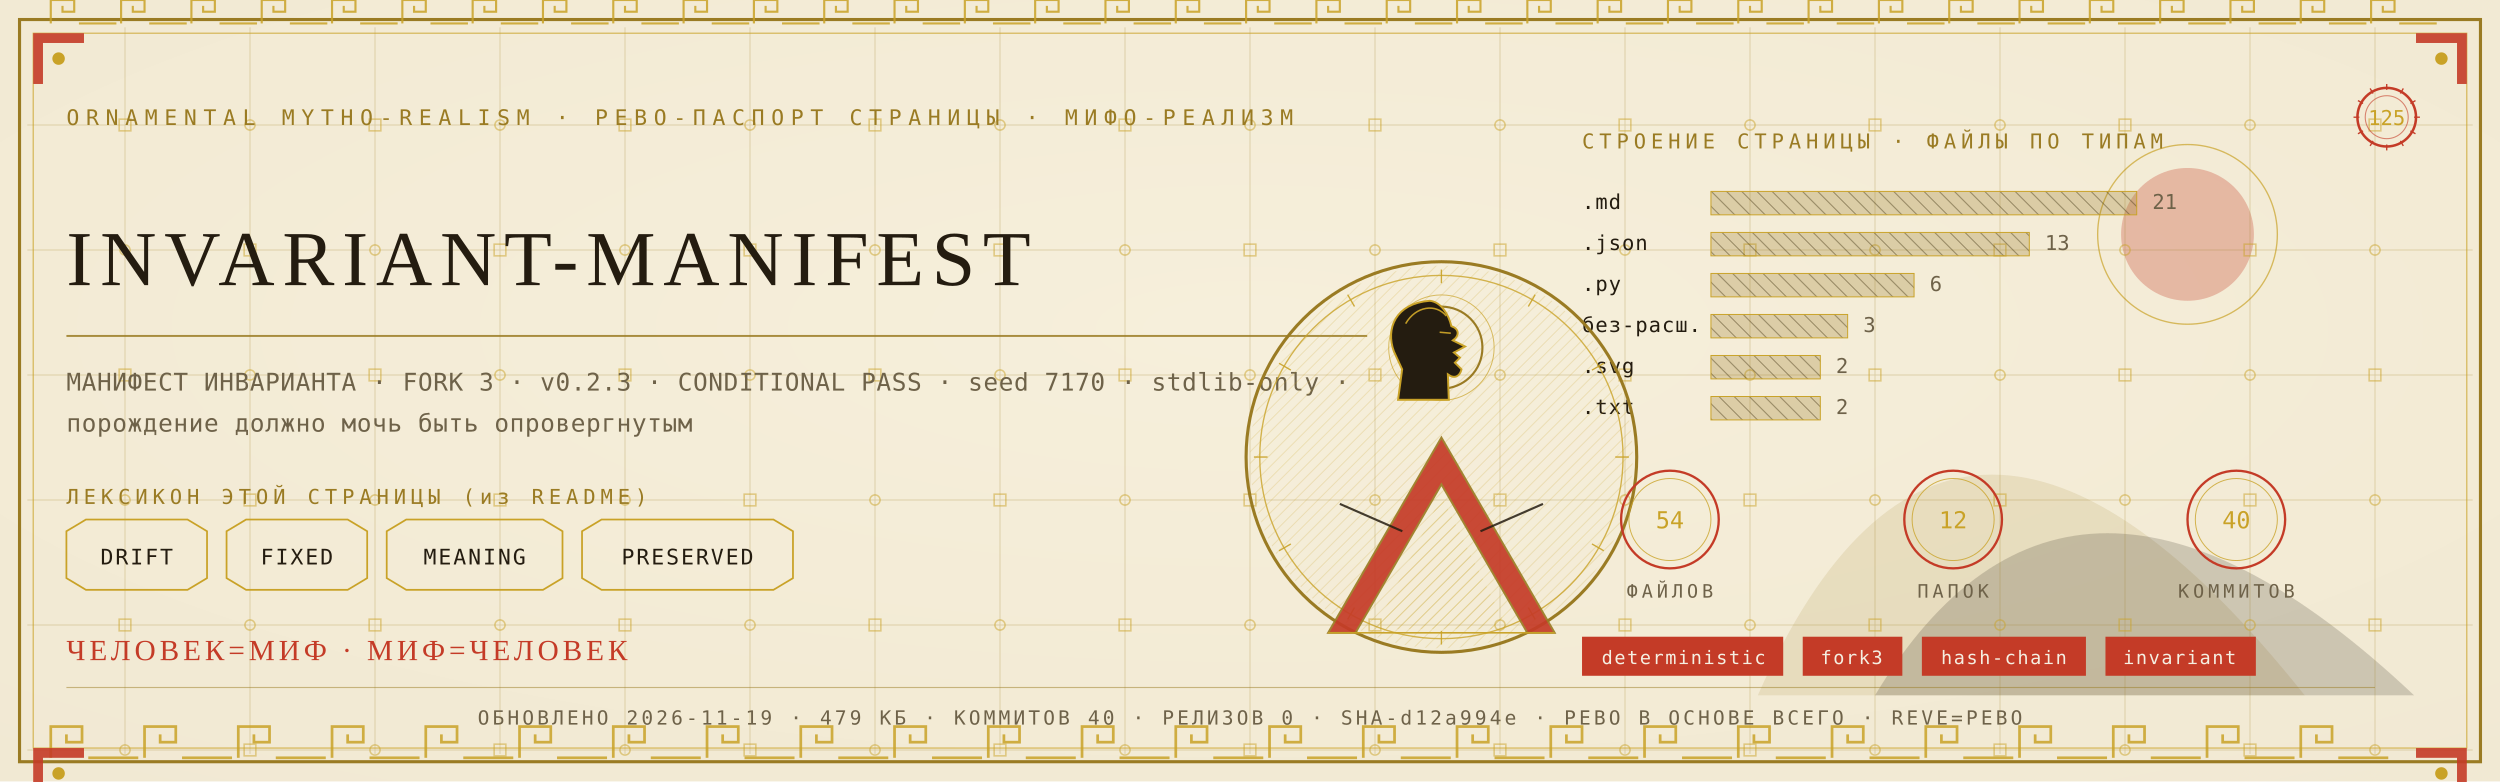
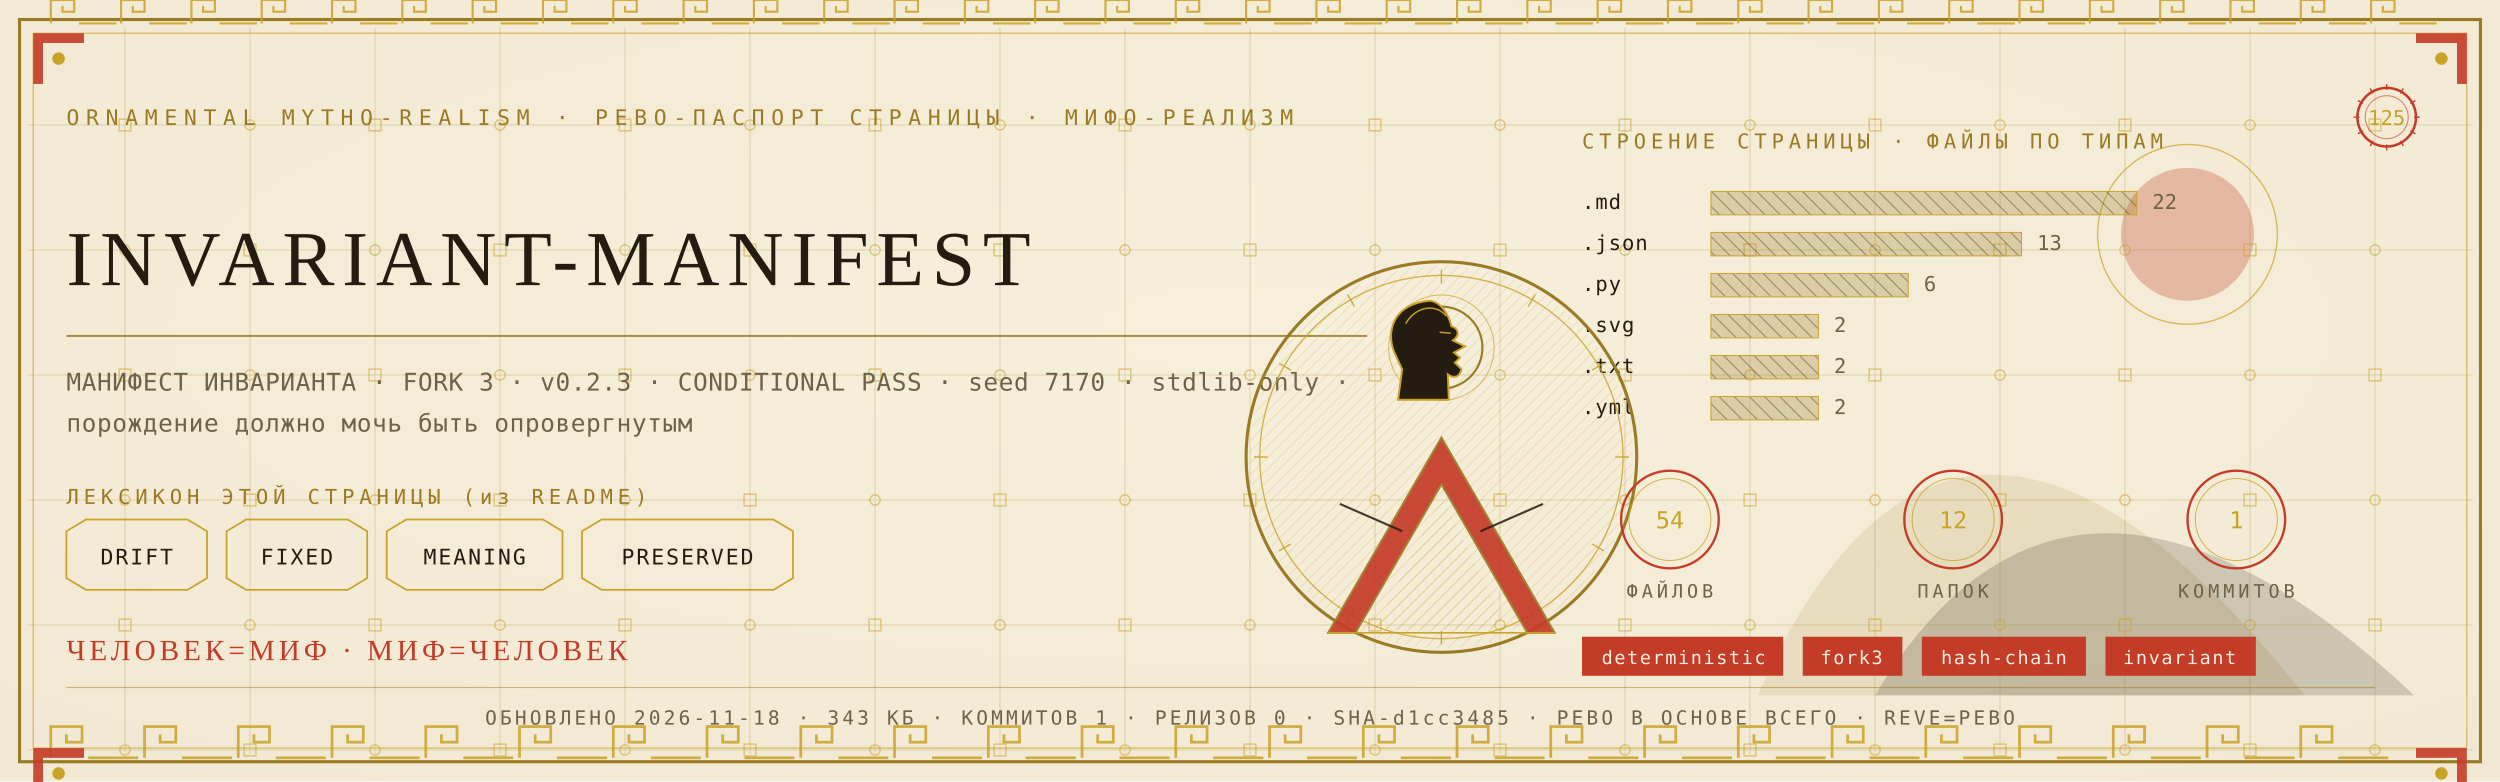
<svg xmlns="http://www.w3.org/2000/svg" viewBox="0 0 1280 400" width="1280" height="400">
  <defs>
    <radialGradient id="rp125" cx="0.5" cy="0.42" r="1.1">
      <stop offset="0" stop-color="#F6EFDC" />
      <stop offset="1" stop-color="#EFE6CF" />
    </radialGradient>
    <pattern id="hatchm" width="4.2" height="4.2" patternUnits="userSpaceOnUse" patternTransform="rotate(45)">
      <rect width="4.2" height="4.2" fill="none" />
      <line x1="0" y1="0" x2="0" y2="4.2" stroke="#C9A227" stroke-width="0.5" />
    </pattern>
    <pattern id="hatchv" width="5.5" height="5.5" patternUnits="userSpaceOnUse" patternTransform="rotate(-45)">
      <rect width="5.5" height="5.5" fill="none" />
      <line x1="0" y1="0" x2="0" y2="5.5" stroke="#241C10" stroke-width="0.5" />
    </pattern>
  </defs>
  <rect width="1280" height="400" fill="#EFE6CF" />
  <rect width="1280" height="400" fill="url(#rp125)" opacity="0.94" />
  <path d="M 900 356 Q 1000 130 1180 356 Z" fill="#9A7B23" opacity="0.14" />
  <path d="M 960 356 Q 1060 190 1236 356 Z" fill="#241C10" opacity="0.18" />
  <circle cx="1120" cy="120" r="34" fill="#C43B27" opacity="0.30" />
  <circle cx="1120" cy="120" r="46" fill="none" stroke="#C9A227" stroke-width="0.7" opacity="0.7" />
  <g stroke="#9A7B23" stroke-width="0.45" opacity="0.30">
    <line x1="64" y1="14" x2="64" y2="386" />
    <line x1="128" y1="14" x2="128" y2="386" />
    <line x1="192" y1="14" x2="192" y2="386" />
    <line x1="256" y1="14" x2="256" y2="386" />
    <line x1="320" y1="14" x2="320" y2="386" />
    <line x1="384" y1="14" x2="384" y2="386" />
    <line x1="448" y1="14" x2="448" y2="386" />
    <line x1="512" y1="14" x2="512" y2="386" />
    <line x1="576" y1="14" x2="576" y2="386" />
    <line x1="640" y1="14" x2="640" y2="386" />
    <line x1="704" y1="14" x2="704" y2="386" />
    <line x1="768" y1="14" x2="768" y2="386" />
    <line x1="832" y1="14" x2="832" y2="386" />
    <line x1="896" y1="14" x2="896" y2="386" />
    <line x1="960" y1="14" x2="960" y2="386" />
    <line x1="1024" y1="14" x2="1024" y2="386" />
    <line x1="1088" y1="14" x2="1088" y2="386" />
    <line x1="1152" y1="14" x2="1152" y2="386" />
    <line x1="1216" y1="14" x2="1216" y2="386" />
    <line x1="14" y1="64" x2="1266" y2="64" />
    <line x1="14" y1="128" x2="1266" y2="128" />
    <line x1="14" y1="192" x2="1266" y2="192" />
    <line x1="14" y1="256" x2="1266" y2="256" />
    <line x1="14" y1="320" x2="1266" y2="320" />
    <line x1="14" y1="384" x2="1266" y2="384" />
  </g>
  <g fill="none" stroke="#C9A227" stroke-width="0.8" opacity="0.5">
    <rect x="61" y="61" width="6" height="6" />
    <circle cx="64" cy="128" r="2.6" />
    <rect x="61" y="189" width="6" height="6" />
    <circle cx="64" cy="256" r="2.6" />
    <rect x="61" y="317" width="6" height="6" />
    <circle cx="64" cy="384" r="2.6" />
    <circle cx="128" cy="64" r="2.6" />
    <rect x="125" y="125" width="6" height="6" />
    <circle cx="128" cy="192" r="2.6" />
    <rect x="125" y="253" width="6" height="6" />
    <circle cx="128" cy="320" r="2.6" />
    <rect x="125" y="381" width="6" height="6" />
    <rect x="189" y="61" width="6" height="6" />
    <circle cx="192" cy="128" r="2.6" />
    <rect x="189" y="189" width="6" height="6" />
    <circle cx="192" cy="256" r="2.6" />
    <rect x="189" y="317" width="6" height="6" />
    <circle cx="192" cy="384" r="2.6" />
    <circle cx="256" cy="64" r="2.6" />
    <rect x="253" y="125" width="6" height="6" />
    <circle cx="256" cy="192" r="2.6" />
    <rect x="253" y="253" width="6" height="6" />
    <circle cx="256" cy="320" r="2.6" />
    <rect x="253" y="381" width="6" height="6" />
    <rect x="317" y="61" width="6" height="6" />
    <circle cx="320" cy="128" r="2.6" />
    <rect x="317" y="189" width="6" height="6" />
    <circle cx="320" cy="256" r="2.6" />
    <rect x="317" y="317" width="6" height="6" />
    <circle cx="320" cy="384" r="2.6" />
    <circle cx="384" cy="64" r="2.6" />
    <rect x="381" y="125" width="6" height="6" />
    <circle cx="384" cy="192" r="2.6" />
    <rect x="381" y="253" width="6" height="6" />
    <circle cx="384" cy="320" r="2.6" />
    <rect x="381" y="381" width="6" height="6" />
    <rect x="445" y="61" width="6" height="6" />
    <circle cx="448" cy="128" r="2.6" />
    <rect x="445" y="189" width="6" height="6" />
    <circle cx="448" cy="256" r="2.6" />
    <rect x="445" y="317" width="6" height="6" />
    <circle cx="448" cy="384" r="2.6" />
    <circle cx="512" cy="64" r="2.6" />
    <rect x="509" y="125" width="6" height="6" />
    <circle cx="512" cy="192" r="2.6" />
    <rect x="509" y="253" width="6" height="6" />
    <circle cx="512" cy="320" r="2.6" />
    <rect x="509" y="381" width="6" height="6" />
    <rect x="573" y="61" width="6" height="6" />
    <circle cx="576" cy="128" r="2.6" />
    <rect x="573" y="189" width="6" height="6" />
    <circle cx="576" cy="256" r="2.6" />
    <rect x="573" y="317" width="6" height="6" />
    <circle cx="576" cy="384" r="2.6" />
    <circle cx="640" cy="64" r="2.6" />
    <rect x="637" y="125" width="6" height="6" />
    <circle cx="640" cy="192" r="2.6" />
    <rect x="637" y="253" width="6" height="6" />
    <circle cx="640" cy="320" r="2.6" />
    <rect x="637" y="381" width="6" height="6" />
    <rect x="701" y="61" width="6" height="6" />
    <circle cx="704" cy="128" r="2.6" />
    <rect x="701" y="189" width="6" height="6" />
    <circle cx="704" cy="256" r="2.6" />
    <rect x="701" y="317" width="6" height="6" />
    <circle cx="704" cy="384" r="2.6" />
    <circle cx="768" cy="64" r="2.6" />
    <rect x="765" y="125" width="6" height="6" />
    <circle cx="768" cy="192" r="2.6" />
    <rect x="765" y="253" width="6" height="6" />
    <circle cx="768" cy="320" r="2.6" />
    <rect x="765" y="381" width="6" height="6" />
    <rect x="829" y="61" width="6" height="6" />
    <circle cx="832" cy="128" r="2.6" />
    <rect x="829" y="189" width="6" height="6" />
    <circle cx="832" cy="256" r="2.6" />
    <rect x="829" y="317" width="6" height="6" />
    <circle cx="832" cy="384" r="2.6" />
    <circle cx="896" cy="64" r="2.6" />
    <rect x="893" y="125" width="6" height="6" />
    <circle cx="896" cy="192" r="2.6" />
    <rect x="893" y="253" width="6" height="6" />
    <circle cx="896" cy="320" r="2.6" />
    <rect x="893" y="381" width="6" height="6" />
    <rect x="957" y="61" width="6" height="6" />
    <circle cx="960" cy="128" r="2.6" />
    <rect x="957" y="189" width="6" height="6" />
    <circle cx="960" cy="256" r="2.6" />
    <rect x="957" y="317" width="6" height="6" />
    <circle cx="960" cy="384" r="2.6" />
    <circle cx="1024" cy="64" r="2.6" />
    <rect x="1021" y="125" width="6" height="6" />
    <circle cx="1024" cy="192" r="2.6" />
    <rect x="1021" y="253" width="6" height="6" />
    <circle cx="1024" cy="320" r="2.6" />
    <rect x="1021" y="381" width="6" height="6" />
    <rect x="1085" y="61" width="6" height="6" />
    <circle cx="1088" cy="128" r="2.6" />
    <rect x="1085" y="189" width="6" height="6" />
    <circle cx="1088" cy="256" r="2.6" />
    <rect x="1085" y="317" width="6" height="6" />
    <circle cx="1088" cy="384" r="2.6" />
    <circle cx="1152" cy="64" r="2.6" />
    <rect x="1149" y="125" width="6" height="6" />
    <circle cx="1152" cy="192" r="2.6" />
    <rect x="1149" y="253" width="6" height="6" />
    <circle cx="1152" cy="320" r="2.6" />
    <rect x="1149" y="381" width="6" height="6" />
    <rect x="1213" y="61" width="6" height="6" />
    <circle cx="1216" cy="128" r="2.6" />
    <rect x="1213" y="189" width="6" height="6" />
    <circle cx="1216" cy="256" r="2.6" />
    <rect x="1213" y="317" width="6" height="6" />
    <circle cx="1216" cy="384" r="2.6" />
  </g>
  <rect x="10" y="10" width="1260" height="380" fill="none" stroke="#9A7B23" stroke-width="1.6" />
  <rect x="17" y="17" width="1246" height="366" fill="none" stroke="#C9A227" stroke-width="0.6" opacity="0.75" />
  <g fill="none" stroke="#C9A227" stroke-width="1.4" opacity="0.85">
    <path d="M 26 388 L 26 372 L 42 372 L 42 380.0 L 34.0 380.0 L 34.0 376.0" />
    <line x1="45.2" y1="388" x2="70.8" y2="388" />
    <path d="M 74 388 L 74 372 L 90 372 L 90 380.0 L 82.0 380.0 L 82.0 376.0" />
    <line x1="93.2" y1="388" x2="118.8" y2="388" />
    <path d="M 122 388 L 122 372 L 138 372 L 138 380.0 L 130.0 380.0 L 130.0 376.0" />
    <line x1="141.2" y1="388" x2="166.8" y2="388" />
    <path d="M 170 388 L 170 372 L 186 372 L 186 380.0 L 178.0 380.0 L 178.0 376.0" />
    <line x1="189.2" y1="388" x2="214.8" y2="388" />
    <path d="M 218 388 L 218 372 L 234 372 L 234 380.0 L 226.0 380.0 L 226.0 376.0" />
    <line x1="237.2" y1="388" x2="262.8" y2="388" />
    <path d="M 266 388 L 266 372 L 282 372 L 282 380.0 L 274.0 380.0 L 274.0 376.0" />
    <line x1="285.2" y1="388" x2="310.8" y2="388" />
    <path d="M 314 388 L 314 372 L 330 372 L 330 380.0 L 322.0 380.0 L 322.0 376.0" />
    <line x1="333.2" y1="388" x2="358.8" y2="388" />
    <path d="M 362 388 L 362 372 L 378 372 L 378 380.0 L 370.0 380.0 L 370.0 376.0" />
    <line x1="381.2" y1="388" x2="406.8" y2="388" />
    <path d="M 410 388 L 410 372 L 426 372 L 426 380.0 L 418.0 380.0 L 418.0 376.0" />
    <line x1="429.2" y1="388" x2="454.8" y2="388" />
    <path d="M 458 388 L 458 372 L 474 372 L 474 380.0 L 466.0 380.0 L 466.0 376.0" />
    <line x1="477.2" y1="388" x2="502.8" y2="388" />
    <path d="M 506 388 L 506 372 L 522 372 L 522 380.0 L 514.0 380.0 L 514.0 376.0" />
    <line x1="525.2" y1="388" x2="550.8" y2="388" />
    <path d="M 554 388 L 554 372 L 570 372 L 570 380.0 L 562.0 380.0 L 562.0 376.0" />
    <line x1="573.2" y1="388" x2="598.8" y2="388" />
    <path d="M 602 388 L 602 372 L 618 372 L 618 380.0 L 610.0 380.0 L 610.0 376.0" />
    <line x1="621.2" y1="388" x2="646.8" y2="388" />
    <path d="M 650 388 L 650 372 L 666 372 L 666 380.0 L 658.0 380.0 L 658.0 376.0" />
    <line x1="669.2" y1="388" x2="694.8" y2="388" />
    <path d="M 698 388 L 698 372 L 714 372 L 714 380.0 L 706.0 380.0 L 706.0 376.0" />
    <line x1="717.2" y1="388" x2="742.8" y2="388" />
    <path d="M 746 388 L 746 372 L 762 372 L 762 380.0 L 754.0 380.0 L 754.0 376.0" />
    <line x1="765.2" y1="388" x2="790.8" y2="388" />
    <path d="M 794 388 L 794 372 L 810 372 L 810 380.0 L 802.0 380.0 L 802.0 376.0" />
    <line x1="813.2" y1="388" x2="838.8" y2="388" />
    <path d="M 842 388 L 842 372 L 858 372 L 858 380.0 L 850.0 380.0 L 850.0 376.0" />
    <line x1="861.2" y1="388" x2="886.8" y2="388" />
    <path d="M 890 388 L 890 372 L 906 372 L 906 380.0 L 898.0 380.0 L 898.0 376.0" />
    <line x1="909.2" y1="388" x2="934.8" y2="388" />
    <path d="M 938 388 L 938 372 L 954 372 L 954 380.0 L 946.0 380.0 L 946.0 376.0" />
    <line x1="957.2" y1="388" x2="982.8" y2="388" />
    <path d="M 986 388 L 986 372 L 1002 372 L 1002 380.0 L 994.0 380.0 L 994.0 376.0" />
    <line x1="1005.2" y1="388" x2="1030.8" y2="388" />
    <path d="M 1034 388 L 1034 372 L 1050 372 L 1050 380.0 L 1042.0 380.0 L 1042.0 376.0" />
    <line x1="1053.2" y1="388" x2="1078.8" y2="388" />
    <path d="M 1082 388 L 1082 372 L 1098 372 L 1098 380.0 L 1090.0 380.0 L 1090.0 376.0" />
    <line x1="1101.2" y1="388" x2="1126.8" y2="388" />
    <path d="M 1130 388 L 1130 372 L 1146 372 L 1146 380.0 L 1138.0 380.0 L 1138.0 376.0" />
    <line x1="1149.2" y1="388" x2="1174.8" y2="388" />
    <path d="M 1178 388 L 1178 372 L 1194 372 L 1194 380.0 L 1186.0 380.0 L 1186.0 376.0" />
    <line x1="1197.2" y1="388" x2="1222.8" y2="388" />
  </g>
  <g fill="none" stroke="#C9A227" stroke-width="1.1" opacity="0.85">
    <path d="M 26 12 L 26 0 L 38 0 L 38 6.0 L 32.0 6.0 L 32.0 3.0" />
    <line x1="40.4" y1="12" x2="59.6" y2="12" />
    <path d="M 62 12 L 62 0 L 74 0 L 74 6.0 L 68.0 6.0 L 68.0 3.0" />
    <line x1="76.4" y1="12" x2="95.6" y2="12" />
    <path d="M 98 12 L 98 0 L 110 0 L 110 6.0 L 104.0 6.0 L 104.0 3.0" />
    <line x1="112.4" y1="12" x2="131.6" y2="12" />
    <path d="M 134 12 L 134 0 L 146 0 L 146 6.0 L 140.0 6.0 L 140.0 3.0" />
    <line x1="148.4" y1="12" x2="167.6" y2="12" />
    <path d="M 170 12 L 170 0 L 182 0 L 182 6.0 L 176.0 6.0 L 176.0 3.0" />
    <line x1="184.4" y1="12" x2="203.6" y2="12" />
    <path d="M 206 12 L 206 0 L 218 0 L 218 6.0 L 212.0 6.0 L 212.0 3.0" />
    <line x1="220.4" y1="12" x2="239.6" y2="12" />
    <path d="M 242 12 L 242 0 L 254 0 L 254 6.0 L 248.0 6.0 L 248.0 3.0" />
    <line x1="256.4" y1="12" x2="275.6" y2="12" />
    <path d="M 278 12 L 278 0 L 290 0 L 290 6.0 L 284.0 6.0 L 284.0 3.0" />
    <line x1="292.4" y1="12" x2="311.6" y2="12" />
    <path d="M 314 12 L 314 0 L 326 0 L 326 6.0 L 320.0 6.0 L 320.0 3.0" />
    <line x1="328.4" y1="12" x2="347.6" y2="12" />
    <path d="M 350 12 L 350 0 L 362 0 L 362 6.0 L 356.0 6.0 L 356.0 3.0" />
    <line x1="364.4" y1="12" x2="383.6" y2="12" />
    <path d="M 386 12 L 386 0 L 398 0 L 398 6.0 L 392.0 6.0 L 392.0 3.0" />
    <line x1="400.4" y1="12" x2="419.6" y2="12" />
    <path d="M 422 12 L 422 0 L 434 0 L 434 6.0 L 428.0 6.0 L 428.0 3.0" />
    <line x1="436.4" y1="12" x2="455.6" y2="12" />
    <path d="M 458 12 L 458 0 L 470 0 L 470 6.0 L 464.0 6.0 L 464.0 3.0" />
    <line x1="472.4" y1="12" x2="491.6" y2="12" />
    <path d="M 494 12 L 494 0 L 506 0 L 506 6.0 L 500.0 6.0 L 500.0 3.0" />
    <line x1="508.4" y1="12" x2="527.6" y2="12" />
    <path d="M 530 12 L 530 0 L 542 0 L 542 6.0 L 536.0 6.0 L 536.0 3.0" />
    <line x1="544.4" y1="12" x2="563.6" y2="12" />
    <path d="M 566 12 L 566 0 L 578 0 L 578 6.0 L 572.0 6.0 L 572.0 3.0" />
    <line x1="580.4" y1="12" x2="599.6" y2="12" />
    <path d="M 602 12 L 602 0 L 614 0 L 614 6.0 L 608.0 6.0 L 608.0 3.0" />
    <line x1="616.4" y1="12" x2="635.6" y2="12" />
    <path d="M 638 12 L 638 0 L 650 0 L 650 6.0 L 644.0 6.0 L 644.0 3.0" />
    <line x1="652.4" y1="12" x2="671.6" y2="12" />
    <path d="M 674 12 L 674 0 L 686 0 L 686 6.0 L 680.0 6.0 L 680.0 3.0" />
    <line x1="688.4" y1="12" x2="707.6" y2="12" />
    <path d="M 710 12 L 710 0 L 722 0 L 722 6.0 L 716.0 6.0 L 716.0 3.0" />
    <line x1="724.4" y1="12" x2="743.6" y2="12" />
    <path d="M 746 12 L 746 0 L 758 0 L 758 6.0 L 752.0 6.0 L 752.0 3.0" />
    <line x1="760.4" y1="12" x2="779.6" y2="12" />
    <path d="M 782 12 L 782 0 L 794 0 L 794 6.0 L 788.0 6.0 L 788.0 3.0" />
    <line x1="796.4" y1="12" x2="815.6" y2="12" />
    <path d="M 818 12 L 818 0 L 830 0 L 830 6.0 L 824.0 6.0 L 824.0 3.0" />
    <line x1="832.4" y1="12" x2="851.6" y2="12" />
    <path d="M 854 12 L 854 0 L 866 0 L 866 6.0 L 860.0 6.0 L 860.0 3.0" />
    <line x1="868.4" y1="12" x2="887.6" y2="12" />
    <path d="M 890 12 L 890 0 L 902 0 L 902 6.0 L 896.0 6.0 L 896.0 3.0" />
    <line x1="904.4" y1="12" x2="923.6" y2="12" />
    <path d="M 926 12 L 926 0 L 938 0 L 938 6.0 L 932.0 6.0 L 932.0 3.0" />
    <line x1="940.4" y1="12" x2="959.6" y2="12" />
    <path d="M 962 12 L 962 0 L 974 0 L 974 6.0 L 968.0 6.0 L 968.0 3.0" />
    <line x1="976.4" y1="12" x2="995.6" y2="12" />
    <path d="M 998 12 L 998 0 L 1010 0 L 1010 6.0 L 1004.0 6.0 L 1004.0 3.0" />
    <line x1="1012.4" y1="12" x2="1031.6" y2="12" />
    <path d="M 1034 12 L 1034 0 L 1046 0 L 1046 6.0 L 1040.0 6.0 L 1040.0 3.0" />
    <line x1="1048.4" y1="12" x2="1067.6" y2="12" />
    <path d="M 1070 12 L 1070 0 L 1082 0 L 1082 6.0 L 1076.0 6.0 L 1076.0 3.0" />
    <line x1="1084.4" y1="12" x2="1103.6" y2="12" />
    <path d="M 1106 12 L 1106 0 L 1118 0 L 1118 6.0 L 1112.0 6.0 L 1112.0 3.0" />
    <line x1="1120.4" y1="12" x2="1139.6" y2="12" />
    <path d="M 1142 12 L 1142 0 L 1154 0 L 1154 6.0 L 1148.0 6.0 L 1148.0 3.0" />
    <line x1="1156.4" y1="12" x2="1175.6" y2="12" />
    <path d="M 1178 12 L 1178 0 L 1190 0 L 1190 6.0 L 1184.0 6.0 L 1184.0 3.0" />
    <line x1="1192.4" y1="12" x2="1211.6" y2="12" />
    <path d="M 1214 12 L 1214 0 L 1226 0 L 1226 6.0 L 1220.0 6.0 L 1220.0 3.0" />
    <line x1="1228.4" y1="12" x2="1247.6" y2="12" />
  </g>
  <g transform="translate(17,17) scale(1,1)">
    <path d="M 0 0 L 26 0 L 26 5 L 5 5 L 5 26 L 0 26 Z" fill="#C43B27" opacity="0.9" />
    <circle cx="13" cy="13" r="3.2" fill="#C9A227" />
  </g>
  <g transform="translate(1263,17) scale(-1,1)">
    <path d="M 0 0 L 26 0 L 26 5 L 5 5 L 5 26 L 0 26 Z" fill="#C43B27" opacity="0.9" />
    <circle cx="13" cy="13" r="3.2" fill="#C9A227" />
  </g>
  <g transform="translate(17,383) scale(1,1)">
    <path d="M 0 0 L 26 0 L 26 5 L 5 5 L 5 26 L 0 26 Z" fill="#C43B27" opacity="0.9" />
    <circle cx="13" cy="13" r="3.2" fill="#C9A227" />
  </g>
  <g transform="translate(1263,383) scale(-1,1)">
    <path d="M 0 0 L 26 0 L 26 5 L 5 5 L 5 26 L 0 26 Z" fill="#C43B27" opacity="0.9" />
    <circle cx="13" cy="13" r="3.2" fill="#C9A227" />
  </g>
  <text x="34" y="64" font-family="'Cascadia Mono', ui-monospace, Consolas, monospace" font-size="11" fill="#9A7B23" letter-spacing="3.4">ORNAMENTAL MYTHO-REALISM · РЕВО-ПАСПОРТ СТРАНИЦЫ · МИФО-РЕАЛИЗМ</text>
  <g transform="translate(1222,60)">
    <circle r="15" fill="none" stroke="#C43B27" stroke-width="1.3" />
    <circle r="11" fill="none" stroke="#C43B27" stroke-width="0.55" opacity="0.6" />
    <text y="4" text-anchor="middle" font-family="'Cascadia Mono', ui-monospace, Consolas, monospace" font-size="10.5" fill="#C9A227">125</text>
    <g stroke="#C43B27" stroke-width="0.7">
      <line x1="0" y1="-17" x2="0" y2="-14" transform="rotate(0)" />
      <line x1="0" y1="-17" x2="0" y2="-14" transform="rotate(30)" />
      <line x1="0" y1="-17" x2="0" y2="-14" transform="rotate(60)" />
      <line x1="0" y1="-17" x2="0" y2="-14" transform="rotate(90)" />
      <line x1="0" y1="-17" x2="0" y2="-14" transform="rotate(120)" />
      <line x1="0" y1="-17" x2="0" y2="-14" transform="rotate(150)" />
      <line x1="0" y1="-17" x2="0" y2="-14" transform="rotate(180)" />
      <line x1="0" y1="-17" x2="0" y2="-14" transform="rotate(210)" />
      <line x1="0" y1="-17" x2="0" y2="-14" transform="rotate(240)" />
      <line x1="0" y1="-17" x2="0" y2="-14" transform="rotate(270)" />
      <line x1="0" y1="-17" x2="0" y2="-14" transform="rotate(300)" />
      <line x1="0" y1="-17" x2="0" y2="-14" transform="rotate(330)" />
    </g>
  </g>
  <text x="34" y="146" font-family="Georgia, 'Times New Roman', serif" font-size="39.9" fill="#241C10" letter-spacing="4">INVARIANT-MANIFEST</text>
  <line x1="34" y1="172" x2="700" y2="172" stroke="#9A7B23" stroke-width="1" opacity="0.85" />
  <text x="34" y="200" font-family="'Cascadia Mono', ui-monospace, Consolas, monospace" font-size="12.5" fill="#6E6249" letter-spacing="0.3">МАНИФЕСТ ИНВАРИАНТА · FORK 3 · v0.2.3 · CONDITIONAL PASS · seed 7170 · stdlib-only ·</text>
  <text x="34" y="221" font-family="'Cascadia Mono', ui-monospace, Consolas, monospace" font-size="12.5" fill="#6E6249" letter-spacing="0.3">порождение должно мочь быть опровергнутым</text>
  <text x="34" y="258" font-family="'Cascadia Mono', ui-monospace, Consolas, monospace" font-size="10.5" fill="#9A7B23" letter-spacing="2.5">ЛЕКСИКОН ЭТОЙ СТРАНИЦЫ (из README)</text>
  <path d="M 34 272 L 44 266 L 96 266 L 106 272 L 106 296 L 96 302 L 44 302 L 34 296 Z" fill="none" stroke="#C9A227" stroke-width="0.9" />
  <text x="70" y="289" text-anchor="middle" font-family="'Cascadia Mono', ui-monospace, Consolas, monospace" font-size="11" fill="#241C10" letter-spacing="1">DRIFT</text>
  <path d="M 116 272 L 126 266 L 178 266 L 188 272 L 188 296 L 178 302 L 126 302 L 116 296 Z" fill="none" stroke="#C9A227" stroke-width="0.9" />
  <text x="152" y="289" text-anchor="middle" font-family="'Cascadia Mono', ui-monospace, Consolas, monospace" font-size="11" fill="#241C10" letter-spacing="1">FIXED</text>
  <path d="M 198 272 L 208 266 L 278 266 L 288 272 L 288 296 L 278 302 L 208 302 L 198 296 Z" fill="none" stroke="#C9A227" stroke-width="0.9" />
  <text x="243" y="289" text-anchor="middle" font-family="'Cascadia Mono', ui-monospace, Consolas, monospace" font-size="11" fill="#241C10" letter-spacing="1">MEANING</text>
  <path d="M 298 272 L 308 266 L 396 266 L 406 272 L 406 296 L 396 302 L 308 302 L 298 296 Z" fill="none" stroke="#C9A227" stroke-width="0.9" />
  <text x="352" y="289" text-anchor="middle" font-family="'Cascadia Mono', ui-monospace, Consolas, monospace" font-size="11" fill="#241C10" letter-spacing="1">PRESERVED</text>
  <text x="810" y="76" font-family="'Cascadia Mono', ui-monospace, Consolas, monospace" font-size="10.5" fill="#9A7B23" letter-spacing="2.5">СТРОЕНИЕ СТРАНИЦЫ · ФАЙЛЫ ПО ТИПАМ</text>
  <text x="810" y="107" font-family="'Cascadia Mono', ui-monospace, Consolas, monospace" font-size="10.5" fill="#241C10" letter-spacing="0.5">.md</text>
  <rect x="876" y="98" width="218" height="12" fill="url(#hatchv)" opacity="0.9" />
  <rect x="876" y="98" width="218" height="12" fill="#9A7B23" opacity="0.28" />
  <rect x="876" y="98" width="218" height="12" fill="none" stroke="#C9A227" stroke-width="0.5" />
-   <text x="1102" y="107" font-family="'Cascadia Mono', ui-monospace, Consolas, monospace" font-size="10.5" fill="#6E6249">21</text>
+   <text x="1102" y="107" font-family="'Cascadia Mono', ui-monospace, Consolas, monospace" font-size="10.5" fill="#6E6249">22</text>
  <text x="810" y="128" font-family="'Cascadia Mono', ui-monospace, Consolas, monospace" font-size="10.5" fill="#241C10" letter-spacing="0.5">.json</text>
-   <rect x="876" y="119" width="163" height="12" fill="url(#hatchv)" opacity="0.9" />
-   <rect x="876" y="119" width="163" height="12" fill="#9A7B23" opacity="0.28" />
-   <rect x="876" y="119" width="163" height="12" fill="none" stroke="#C9A227" stroke-width="0.5" />
-   <text x="1047" y="128" font-family="'Cascadia Mono', ui-monospace, Consolas, monospace" font-size="10.5" fill="#6E6249">13</text>
+   <rect x="876" y="119" width="159" height="12" fill="url(#hatchv)" opacity="0.9" />
+   <rect x="876" y="119" width="159" height="12" fill="#9A7B23" opacity="0.28" />
+   <rect x="876" y="119" width="159" height="12" fill="none" stroke="#C9A227" stroke-width="0.5" />
+   <text x="1043" y="128" font-family="'Cascadia Mono', ui-monospace, Consolas, monospace" font-size="10.5" fill="#6E6249">13</text>
  <text x="810" y="149" font-family="'Cascadia Mono', ui-monospace, Consolas, monospace" font-size="10.5" fill="#241C10" letter-spacing="0.5">.py</text>
-   <rect x="876" y="140" width="104" height="12" fill="url(#hatchv)" opacity="0.9" />
-   <rect x="876" y="140" width="104" height="12" fill="#9A7B23" opacity="0.28" />
-   <rect x="876" y="140" width="104" height="12" fill="none" stroke="#C9A227" stroke-width="0.5" />
-   <text x="988" y="149" font-family="'Cascadia Mono', ui-monospace, Consolas, monospace" font-size="10.5" fill="#6E6249">6</text>
-   <text x="810" y="170" font-family="'Cascadia Mono', ui-monospace, Consolas, monospace" font-size="10.5" fill="#241C10" letter-spacing="0.5">без-расш.</text>
-   <rect x="876" y="161" width="70" height="12" fill="url(#hatchv)" opacity="0.9" />
-   <rect x="876" y="161" width="70" height="12" fill="#9A7B23" opacity="0.28" />
-   <rect x="876" y="161" width="70" height="12" fill="none" stroke="#C9A227" stroke-width="0.5" />
-   <text x="954" y="170" font-family="'Cascadia Mono', ui-monospace, Consolas, monospace" font-size="10.5" fill="#6E6249">3</text>
-   <text x="810" y="191" font-family="'Cascadia Mono', ui-monospace, Consolas, monospace" font-size="10.5" fill="#241C10" letter-spacing="0.5">.svg</text>
-   <rect x="876" y="182" width="56" height="12" fill="url(#hatchv)" opacity="0.9" />
-   <rect x="876" y="182" width="56" height="12" fill="#9A7B23" opacity="0.28" />
-   <rect x="876" y="182" width="56" height="12" fill="none" stroke="#C9A227" stroke-width="0.5" />
-   <text x="940" y="191" font-family="'Cascadia Mono', ui-monospace, Consolas, monospace" font-size="10.5" fill="#6E6249">2</text>
-   <text x="810" y="212" font-family="'Cascadia Mono', ui-monospace, Consolas, monospace" font-size="10.5" fill="#241C10" letter-spacing="0.5">.txt</text>
-   <rect x="876" y="203" width="56" height="12" fill="url(#hatchv)" opacity="0.9" />
-   <rect x="876" y="203" width="56" height="12" fill="#9A7B23" opacity="0.28" />
-   <rect x="876" y="203" width="56" height="12" fill="none" stroke="#C9A227" stroke-width="0.5" />
-   <text x="940" y="212" font-family="'Cascadia Mono', ui-monospace, Consolas, monospace" font-size="10.5" fill="#6E6249">2</text>
+   <rect x="876" y="140" width="101" height="12" fill="url(#hatchv)" opacity="0.9" />
+   <rect x="876" y="140" width="101" height="12" fill="#9A7B23" opacity="0.28" />
+   <rect x="876" y="140" width="101" height="12" fill="none" stroke="#C9A227" stroke-width="0.5" />
+   <text x="985" y="149" font-family="'Cascadia Mono', ui-monospace, Consolas, monospace" font-size="10.5" fill="#6E6249">6</text>
+   <text x="810" y="170" font-family="'Cascadia Mono', ui-monospace, Consolas, monospace" font-size="10.5" fill="#241C10" letter-spacing="0.5">.svg</text>
+   <rect x="876" y="161" width="55" height="12" fill="url(#hatchv)" opacity="0.9" />
+   <rect x="876" y="161" width="55" height="12" fill="#9A7B23" opacity="0.28" />
+   <rect x="876" y="161" width="55" height="12" fill="none" stroke="#C9A227" stroke-width="0.5" />
+   <text x="939" y="170" font-family="'Cascadia Mono', ui-monospace, Consolas, monospace" font-size="10.5" fill="#6E6249">2</text>
+   <text x="810" y="191" font-family="'Cascadia Mono', ui-monospace, Consolas, monospace" font-size="10.5" fill="#241C10" letter-spacing="0.5">.txt</text>
+   <rect x="876" y="182" width="55" height="12" fill="url(#hatchv)" opacity="0.9" />
+   <rect x="876" y="182" width="55" height="12" fill="#9A7B23" opacity="0.28" />
+   <rect x="876" y="182" width="55" height="12" fill="none" stroke="#C9A227" stroke-width="0.5" />
+   <text x="939" y="191" font-family="'Cascadia Mono', ui-monospace, Consolas, monospace" font-size="10.5" fill="#6E6249">2</text>
+   <text x="810" y="212" font-family="'Cascadia Mono', ui-monospace, Consolas, monospace" font-size="10.5" fill="#241C10" letter-spacing="0.5">.yml</text>
+   <rect x="876" y="203" width="55" height="12" fill="url(#hatchv)" opacity="0.9" />
+   <rect x="876" y="203" width="55" height="12" fill="#9A7B23" opacity="0.28" />
+   <rect x="876" y="203" width="55" height="12" fill="none" stroke="#C9A227" stroke-width="0.5" />
+   <text x="939" y="212" font-family="'Cascadia Mono', ui-monospace, Consolas, monospace" font-size="10.5" fill="#6E6249">2</text>
  <g transform="translate(738,234)">
    <circle r="100" fill="none" stroke="#9A7B23" stroke-width="1.6" />
    <circle r="93" fill="none" stroke="#C9A227" stroke-width="0.7" opacity="0.8" />
    <circle r="98" fill="url(#hatchm)" opacity="0.4" />
    <g stroke="#C9A227" stroke-width="0.7" opacity="0.9">
      <line x1="0" y1="-96" x2="0" y2="-89" transform="rotate(0)" />
      <line x1="0" y1="-96" x2="0" y2="-89" transform="rotate(30)" />
      <line x1="0" y1="-96" x2="0" y2="-89" transform="rotate(60)" />
      <line x1="0" y1="-96" x2="0" y2="-89" transform="rotate(90)" />
      <line x1="0" y1="-96" x2="0" y2="-89" transform="rotate(120)" />
      <line x1="0" y1="-96" x2="0" y2="-89" transform="rotate(150)" />
      <line x1="0" y1="-96" x2="0" y2="-89" transform="rotate(180)" />
      <line x1="0" y1="-96" x2="0" y2="-89" transform="rotate(210)" />
      <line x1="0" y1="-96" x2="0" y2="-89" transform="rotate(240)" />
      <line x1="0" y1="-96" x2="0" y2="-89" transform="rotate(270)" />
      <line x1="0" y1="-96" x2="0" y2="-89" transform="rotate(300)" />
      <line x1="0" y1="-96" x2="0" y2="-89" transform="rotate(330)" />
    </g>
    <circle cy="-56" r="21" fill="none" stroke="#9A7B23" stroke-width="1.1" />
    <circle cy="-56" r="27" fill="none" stroke="#C9A227" stroke-width="0.5" opacity="0.7" />
    <path d="M -6.0 -80.0 C -23.5 -78.7 -28.7 -65.7 -24.3 -54.0 L -20.1 -44.9 L -22.2 -29.3 L 3.8 -29.3 L 3.3 -42.3 C 6.9 -39.7 9.5 -41.5 10.3 -44.9 L 6.9 -48.3 L 9.5 -50.9 L 6.4 -53.5 L 12.1 -56.6 L 5.9 -59.7 C 9.5 -62.3 9.0 -65.7 5.1 -67.0 C 3.8 -72.7 -0.1 -79.5 -6.0 -80.0 Z" fill="#241C10" stroke="#C9A227" stroke-width="1.0" />
    <g fill="none" stroke="#C9A227" stroke-width="0.8" opacity="0.95">
      <path d="M -18.3 -68.3 C -13.1 -77.4 -2.7 -78.7 2.5 -72.2" />
      <path d="M -0.9 -63.9 L 4.8 -63.4" />
    </g>
    <path d="M -58.0 90.0 L 0 -10.0 L 58.0 90.0 L 44.0 90.0 L 0 14.0 L -44.0 90.0 Z" fill="#C43B27" opacity="0.92" stroke="#9A7B23" stroke-width="1.0" />
    <path d="M -34.0 88.0 L 0 20.0 L 34.0 88.0" fill="url(#hatchm)" opacity="0.5" stroke="none" />
    <path d="M -58.0 90.0 L 58.0 90.0" fill="none" stroke="#C9A227" stroke-width="0.8" />
    <path d="M -52.0 24.0 L -20.0 38.0" fill="none" stroke="#241C10" stroke-width="1.1" opacity="0.85" />
    <path d="M 52.0 24.0 L 20.0 38.0" fill="none" stroke="#241C10" stroke-width="1.1" opacity="0.85" />
  </g>
  <g transform="translate(855,266)">
    <circle r="25" fill="none" stroke="#C43B27" stroke-width="1.2" />
    <circle r="21" fill="none" stroke="#C9A227" stroke-width="0.5" opacity="0.8" />
    <text y="4.5" text-anchor="middle" font-family="'Cascadia Mono', ui-monospace, Consolas, monospace" font-size="12" fill="#C9A227">54</text>
    <text y="40" text-anchor="middle" font-family="'Cascadia Mono', ui-monospace, Consolas, monospace" font-size="9.5" fill="#6E6249" letter-spacing="2">ФАЙЛОВ</text>
  </g>
  <g transform="translate(1000,266)">
    <circle r="25" fill="none" stroke="#C43B27" stroke-width="1.2" />
    <circle r="21" fill="none" stroke="#C9A227" stroke-width="0.5" opacity="0.8" />
    <text y="4.5" text-anchor="middle" font-family="'Cascadia Mono', ui-monospace, Consolas, monospace" font-size="12" fill="#C9A227">12</text>
    <text y="40" text-anchor="middle" font-family="'Cascadia Mono', ui-monospace, Consolas, monospace" font-size="9.5" fill="#6E6249" letter-spacing="2">ПАПОК</text>
  </g>
  <g transform="translate(1145,266)">
    <circle r="25" fill="none" stroke="#C43B27" stroke-width="1.2" />
    <circle r="21" fill="none" stroke="#C9A227" stroke-width="0.5" opacity="0.8" />
-     <text y="4.5" text-anchor="middle" font-family="'Cascadia Mono', ui-monospace, Consolas, monospace" font-size="12" fill="#C9A227">40</text>
+     <text y="4.5" text-anchor="middle" font-family="'Cascadia Mono', ui-monospace, Consolas, monospace" font-size="12" fill="#C9A227">1</text>
    <text y="40" text-anchor="middle" font-family="'Cascadia Mono', ui-monospace, Consolas, monospace" font-size="9.5" fill="#6E6249" letter-spacing="2">КОММИТОВ</text>
  </g>
  <rect x="810" y="326" rx="0" width="103" height="20" fill="#C43B27" />
  <text x="862" y="340" text-anchor="middle" font-family="'Cascadia Mono', ui-monospace, Consolas, monospace" font-size="9.5" fill="#F5EFE2" letter-spacing="0.8">deterministic</text>
  <rect x="923" y="326" rx="0" width="51" height="20" fill="#C43B27" />
  <text x="948" y="340" text-anchor="middle" font-family="'Cascadia Mono', ui-monospace, Consolas, monospace" font-size="9.5" fill="#F5EFE2" letter-spacing="0.8">fork3</text>
  <rect x="984" y="326" rx="0" width="84" height="20" fill="#C43B27" />
  <text x="1026" y="340" text-anchor="middle" font-family="'Cascadia Mono', ui-monospace, Consolas, monospace" font-size="9.5" fill="#F5EFE2" letter-spacing="0.8">hash-chain</text>
  <rect x="1078" y="326" rx="0" width="77" height="20" fill="#C43B27" />
  <text x="1116" y="340" text-anchor="middle" font-family="'Cascadia Mono', ui-monospace, Consolas, monospace" font-size="9.5" fill="#F5EFE2" letter-spacing="0.8">invariant</text>
  <text x="34" y="338" font-family="Georgia, 'Times New Roman', serif" font-size="15" fill="#C43B27" letter-spacing="2">ЧЕЛОВЕК=МИФ · МИФ=ЧЕЛОВЕК</text>
  <line x1="34" y1="352" x2="1216" y2="352" stroke="#9A7B23" stroke-width="0.6" opacity="0.5" />
-   <text x="640" y="371" text-anchor="middle" font-family="'Cascadia Mono', ui-monospace, Consolas, monospace" font-size="10" fill="#6E6249" letter-spacing="1.6">ОБНОВЛЕНО 2026-11-19 · 479 КБ · КОММИТОВ 40 · РЕЛИЗОВ 0 · SHA-d12a994e · РЕВО В ОСНОВЕ ВСЕГО · REVE=РЕВО</text>
+   <text x="640" y="371" text-anchor="middle" font-family="'Cascadia Mono', ui-monospace, Consolas, monospace" font-size="10" fill="#6E6249" letter-spacing="1.6">ОБНОВЛЕНО 2026-11-18 · 343 КБ · КОММИТОВ 1 · РЕЛИЗОВ 0 · SHA-d1cc3485 · РЕВО В ОСНОВЕ ВСЕГО · REVE=РЕВО</text>
</svg>
